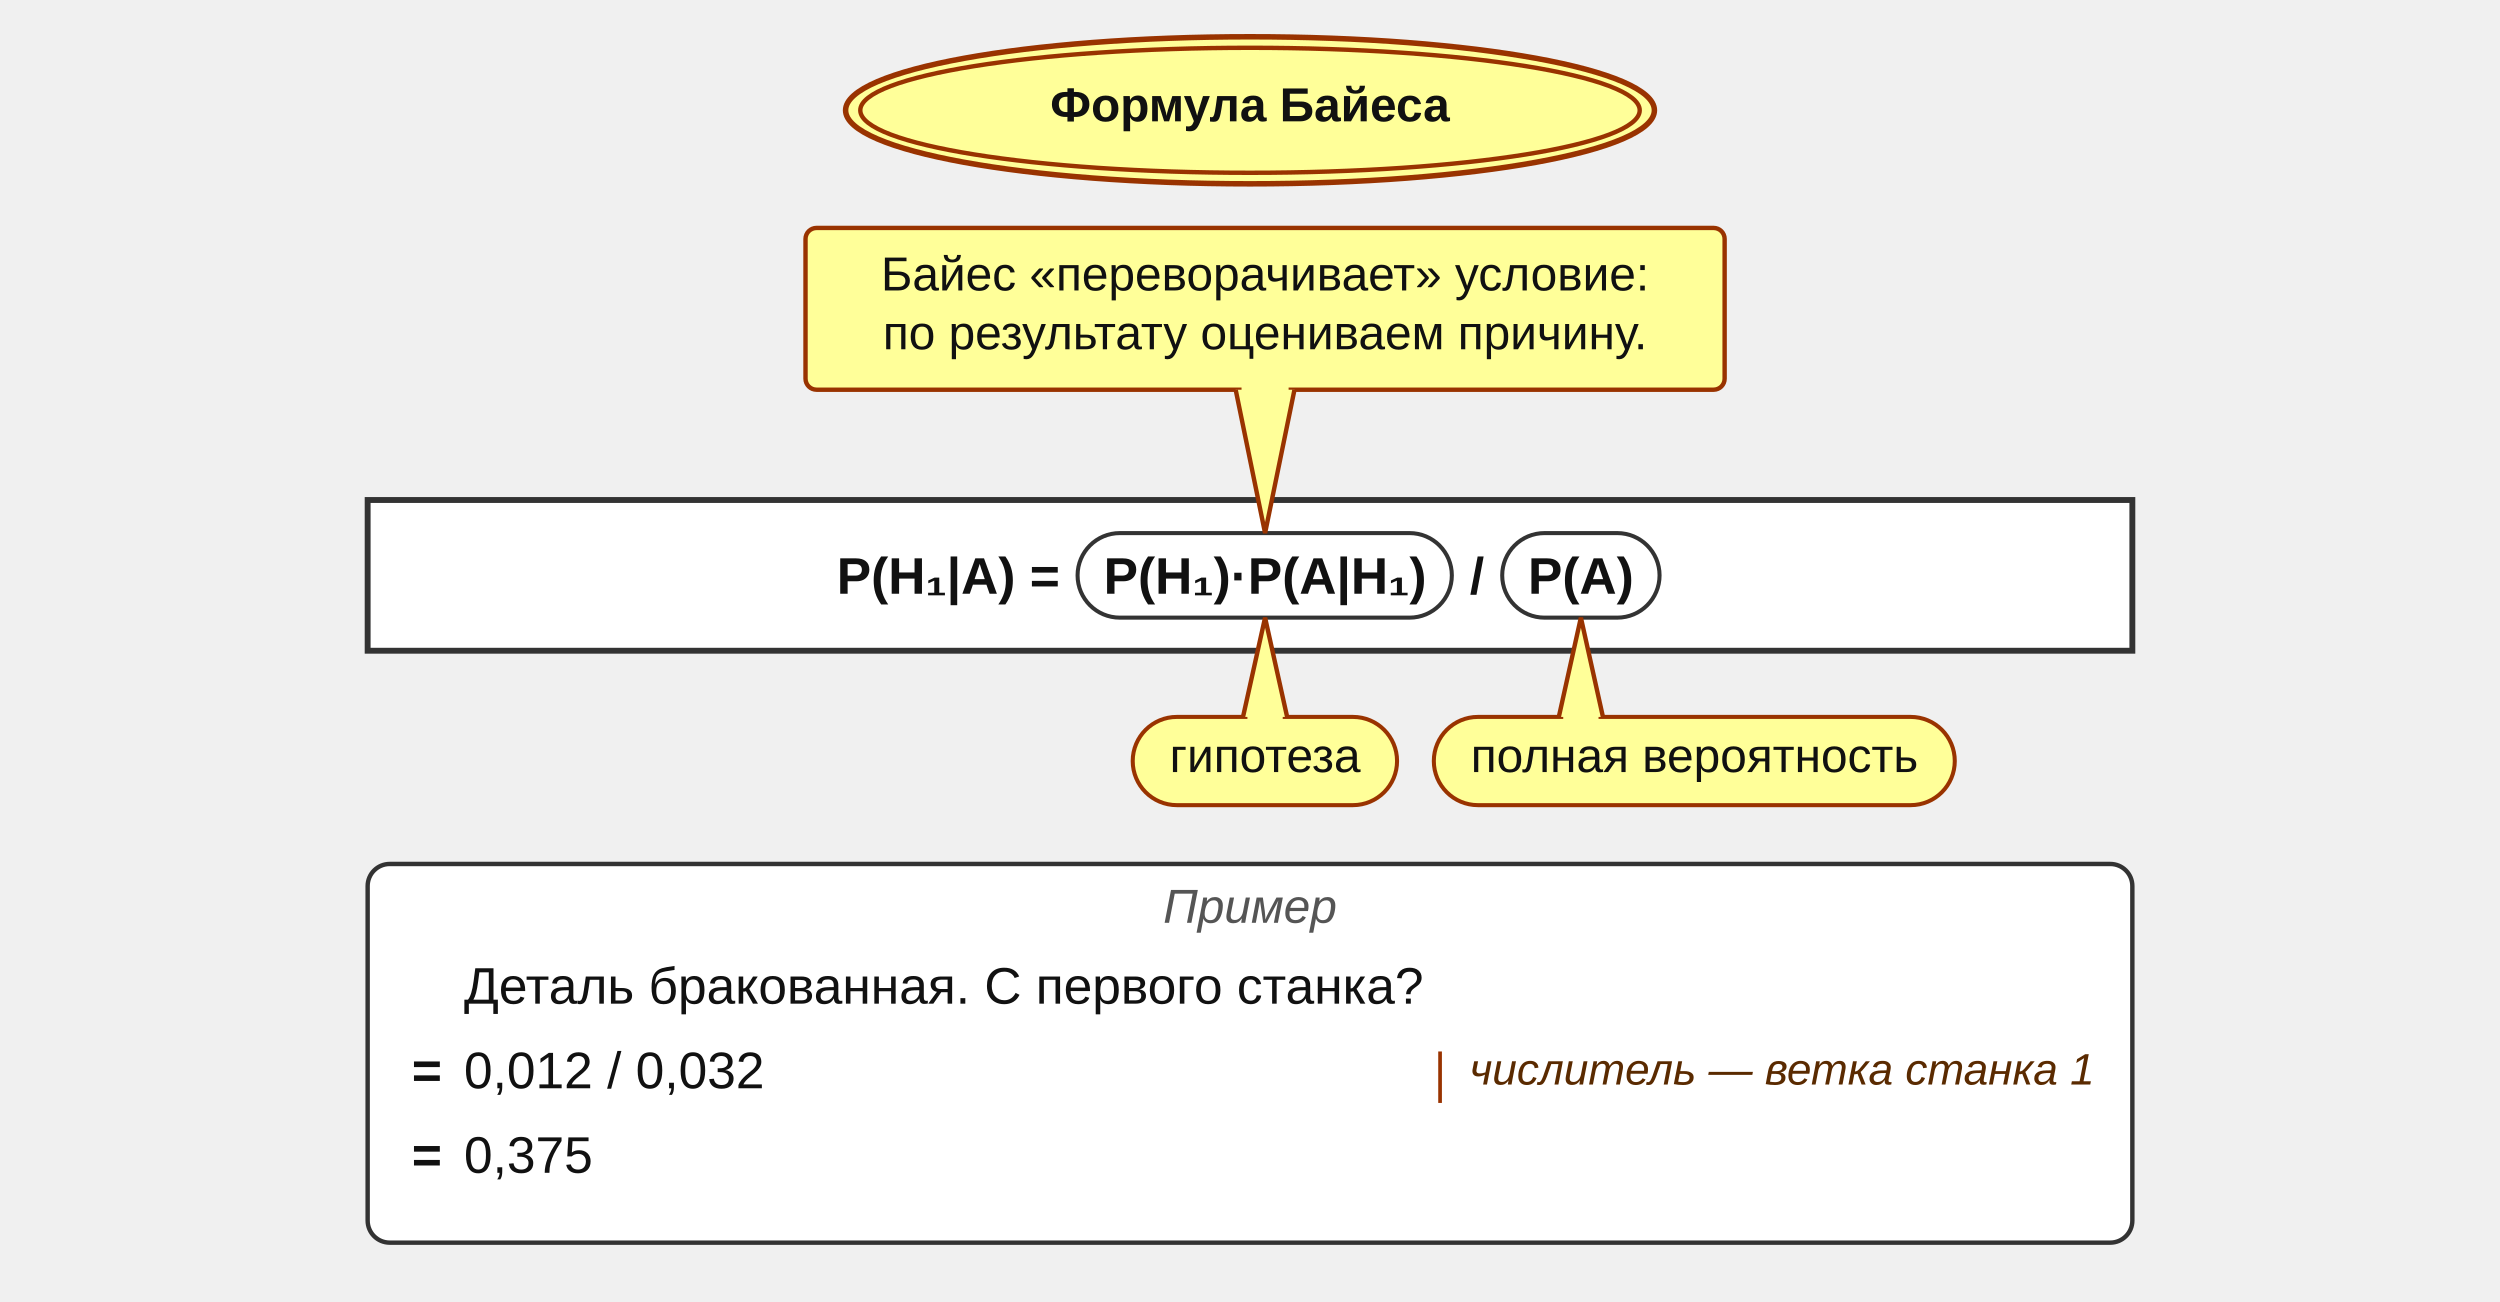
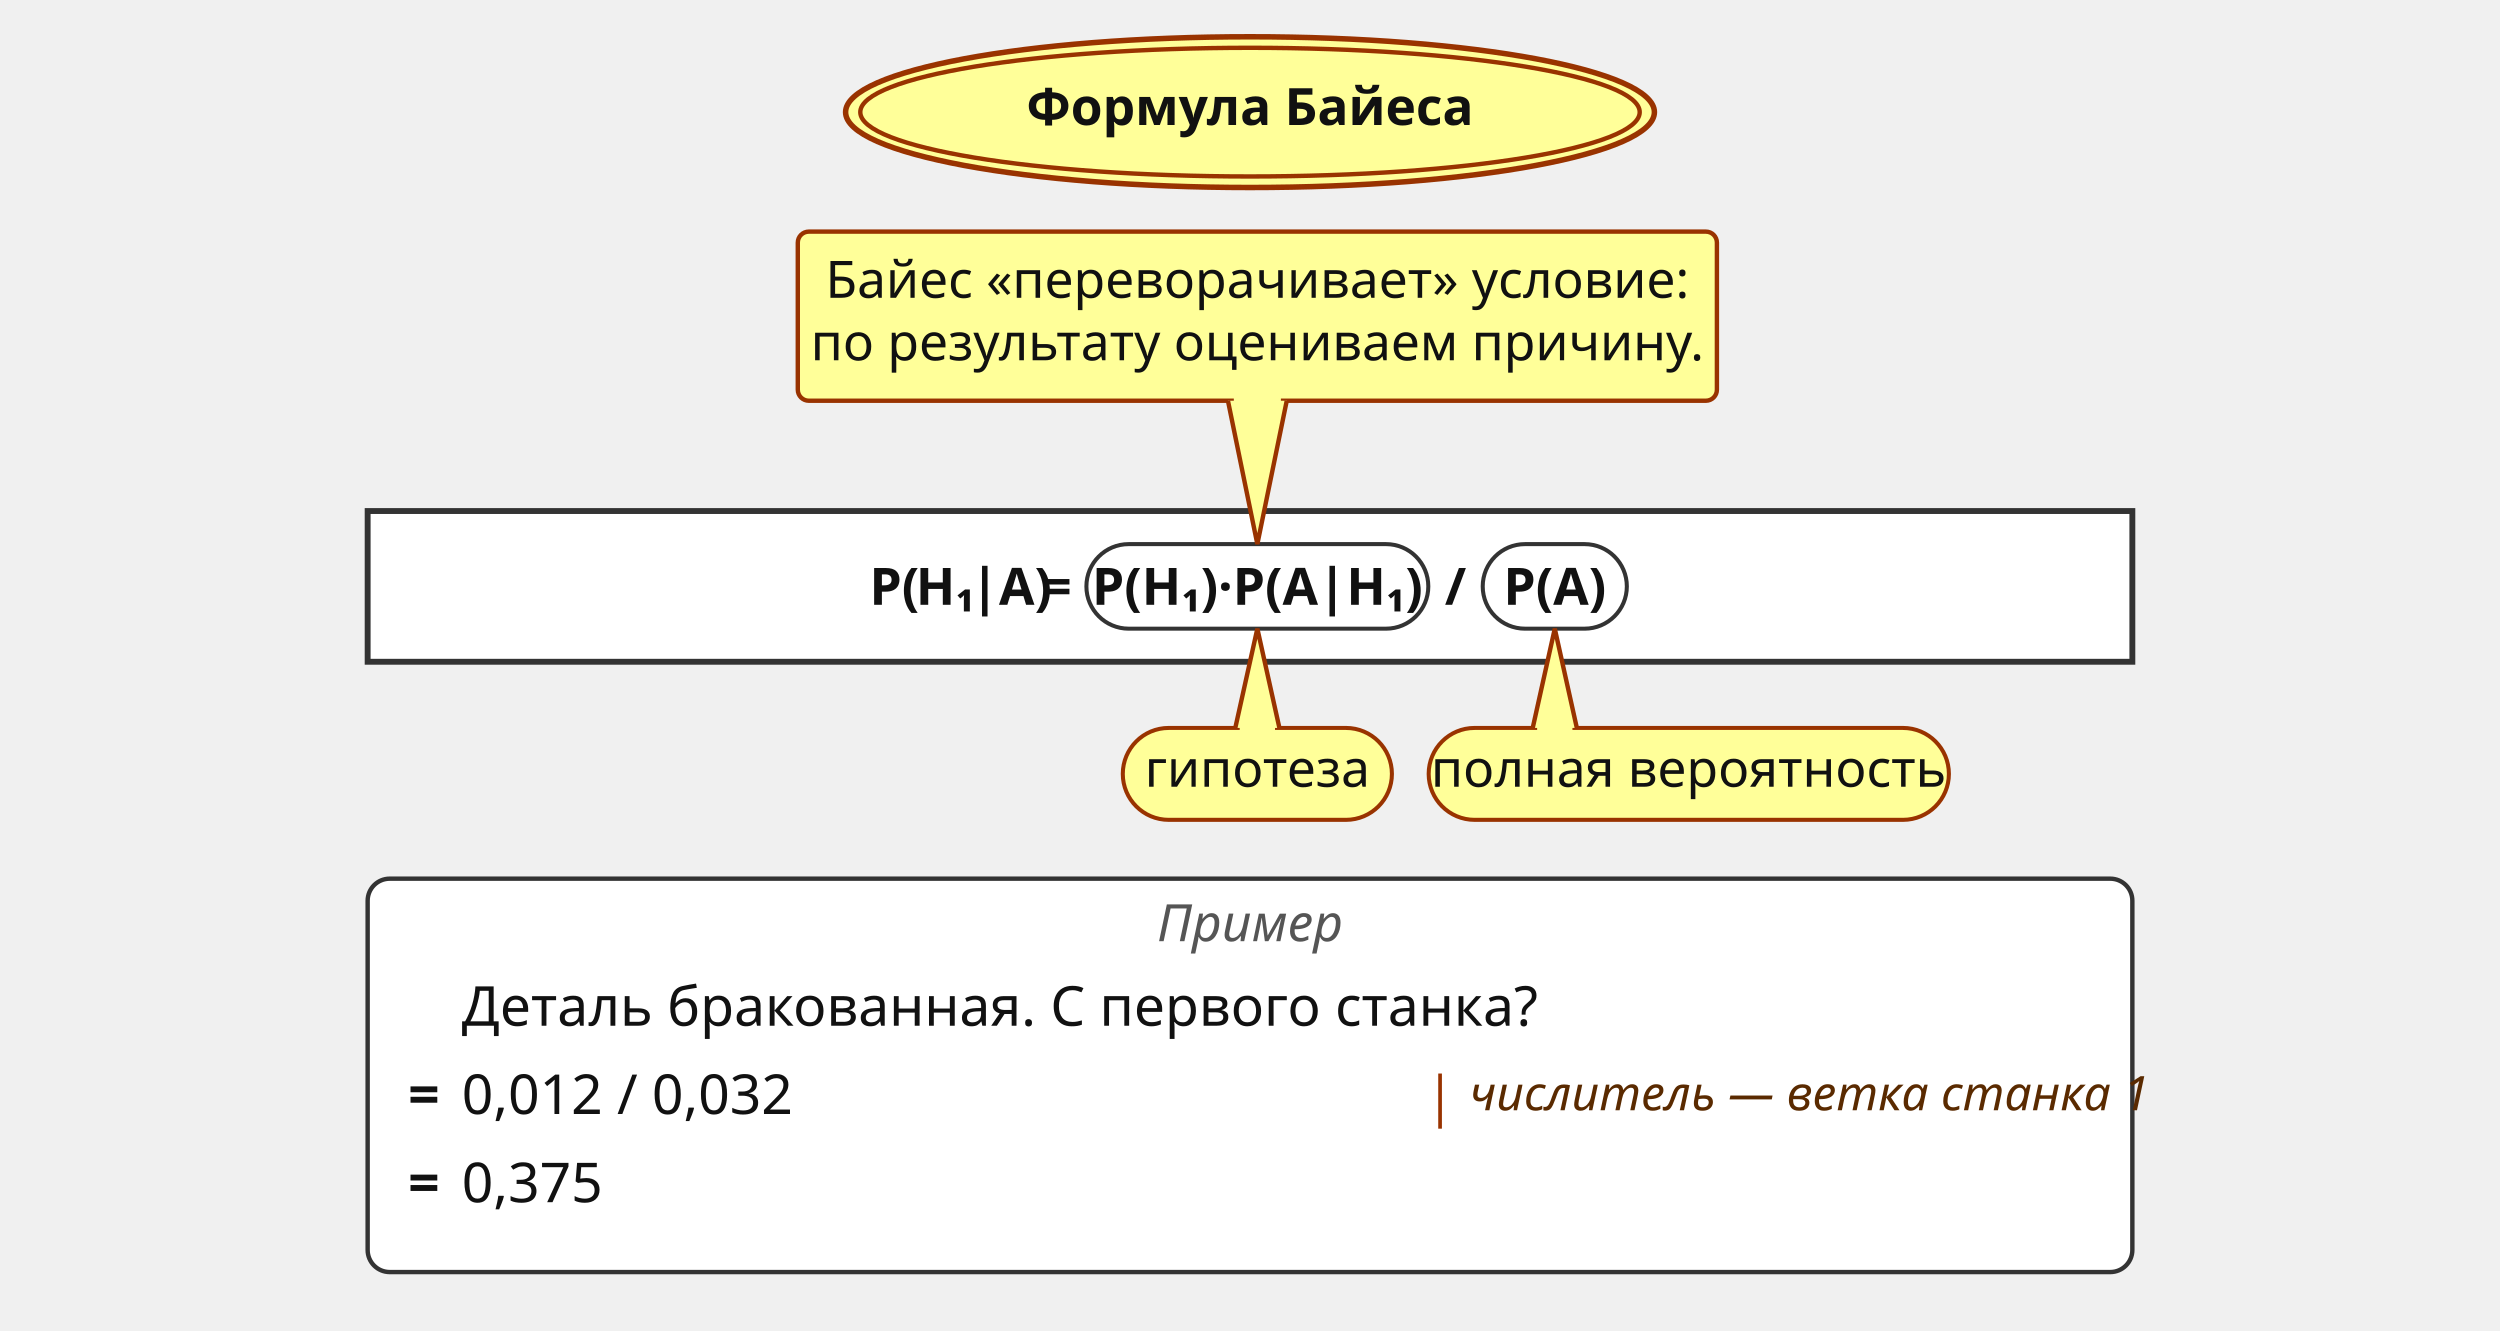
- <svg xmlns="http://www.w3.org/2000/svg" width="680" height="354" viewBox="0 0 680 354" font-family="Arial, Helvetica, sans-serif">
+ <svg xmlns="http://www.w3.org/2000/svg" width="680" height="362" viewBox="0 0 680 362" font-family="PT Sans, sans-serif">
  <g transform="translate(0.0,0.0)">
-     <ellipse cx="340.0" cy="30.0" rx="110.0" ry="20.0" fill="#FFFF99" stroke="#993300" stroke-width="1.5" />
-     <ellipse cx="340.0" cy="30.0" rx="106.0" ry="17.0" fill="none" stroke="#993300" stroke-width="1.2" />
-     <text x="340.0" y="33.0" font-size="13" text-anchor="middle" font-weight="bold" fill="#111">Формула Байеса</text>
-     <g transform="translate(10.0,62.0)">
-       <rect x="90.0" y="74.0" width="480.0" height="41.0" rx="0" fill="#FFFFFF" stroke="#333333" stroke-width="1.6" />
-       <text x="217.6" y="99.5" font-size="14" text-anchor="start" font-weight="bold" fill="#111">P(</text>
-       <text x="231.6" y="99.5" font-size="14" text-anchor="start" font-weight="bold" fill="#111">H₁</text>
-       <text x="247.5" y="99.5" font-size="14" text-anchor="start" font-weight="bold" fill="#111">|A)</text>
-       <text x="266.2" y="99.5" font-size="14" text-anchor="start" font-weight="bold" fill="#111"> </text>
-       <text x="270.1" y="99.5" font-size="14" text-anchor="start" font-weight="bold" fill="#111">=</text>
-       <text x="278.3" y="99.5" font-size="14" text-anchor="start" font-weight="bold" fill="#111"> </text>
-       <rect x="283.1" y="83.0" width="101.8" height="23.0" rx="11.5" fill="#fff" stroke="#333333" stroke-width="1.1" />
-       <text x="334.1" y="99.5" font-size="14" text-anchor="middle" font-weight="bold" fill="#111">P(H₁)·P(A|H₁)</text>
-       <text x="386.0" y="99.5" font-size="14" text-anchor="start" font-weight="bold" fill="#111"> </text>
-       <text x="389.8" y="99.5" font-size="14" text-anchor="start" font-weight="bold" fill="#111">/</text>
-       <text x="393.7" y="99.5" font-size="14" text-anchor="start" font-weight="bold" fill="#111"> </text>
-       <rect x="398.6" y="83.0" width="42.8" height="23.0" rx="11.5" fill="#fff" stroke="#333333" stroke-width="1.1" />
-       <text x="420.0" y="99.5" font-size="14" text-anchor="middle" font-weight="bold" fill="#111">P(A)</text>
-       <rect x="209.1" y="0.0" width="250.0" height="44.0" rx="3" fill="#FFFF99" stroke="#993300" stroke-width="1.2" />
+     <ellipse cx="340.0" cy="30.5" rx="110.0" ry="20.5" fill="#FFFF99" stroke="#993300" stroke-width="1.5" />
+     <ellipse cx="340.0" cy="30.5" rx="106.0" ry="17.5" fill="none" stroke="#993300" stroke-width="1.2" />
+     <text x="340.0" y="34.0" font-size="14" text-anchor="middle" font-weight="bold" fill="#111">Формула Байеса</text>
+     <g transform="translate(10.0,63.0)">
+       <rect x="90.0" y="76.0" width="480.0" height="41.0" rx="0" fill="#FFFFFF" stroke="#333333" stroke-width="1.6" />
+       <text x="226.5" y="101.5" font-size="14" text-anchor="start" font-weight="bold" fill="#111">P(</text>
+       <text x="239.1" y="101.5" font-size="14" text-anchor="start" font-weight="bold" fill="#111">H₁</text>
+       <text x="254.0" y="101.5" font-size="14" text-anchor="start" font-weight="bold" fill="#111">|A)</text>
+       <text x="270.0" y="101.5" font-size="14" text-anchor="start" font-weight="bold" fill="#111"> </text>
+       <text x="273.5" y="101.5" font-size="14" text-anchor="start" font-weight="bold" fill="#111">=</text>
+       <text x="280.9" y="101.5" font-size="14" text-anchor="start" font-weight="bold" fill="#111"> </text>
+       <rect x="285.5" y="85.0" width="93.0" height="23.0" rx="11.5" fill="#fff" stroke="#333333" stroke-width="1.1" />
+       <text x="332.0" y="101.5" font-size="14" text-anchor="middle" font-weight="bold" fill="#111">P(H₁)·P(A|H₁)</text>
+       <text x="379.5" y="101.5" font-size="14" text-anchor="start" font-weight="bold" fill="#111"> </text>
+       <text x="383.0" y="101.5" font-size="14" text-anchor="start" font-weight="bold" fill="#111">/</text>
+       <text x="388.8" y="101.5" font-size="14" text-anchor="start" font-weight="bold" fill="#111"> </text>
+       <rect x="393.3" y="85.0" width="39.2" height="23.0" rx="11.5" fill="#fff" stroke="#333333" stroke-width="1.1" />
+       <text x="412.9" y="101.5" font-size="14" text-anchor="middle" font-weight="bold" fill="#111">P(A)</text>
+       <rect x="207.0" y="0.0" width="250.0" height="46.0" rx="3" fill="#FFFF99" stroke="#993300" stroke-width="1.2" />
      <g data-k="tail">
-         <path d="M326.1,44.0L334.1,83.0L342.1,44.0" fill="#FFFF99" stroke="#993300" stroke-width="1.2" />
-         <line x1="327.7" y1="44.0" x2="340.5" y2="44.0" stroke="#FFFF99" stroke-width="2.8" />
+         <path d="M324.0,46.0L332.0,85.0L340.0,46.0" fill="#FFFF99" stroke="#993300" stroke-width="1.2" />
+         <line x1="325.6" y1="46.0" x2="338.4" y2="46.0" stroke="#FFFF99" stroke-width="2.8" />
      </g>
-       <text x="334.1" y="17.0" font-size="13" text-anchor="middle" fill="#111">Байес «переворачивает» условие:</text>
-       <text x="334.1" y="33.0" font-size="13" text-anchor="middle" fill="#111">по результату оцениваем причину.</text>
-       <rect x="298.1" y="133.0" width="71.9" height="24.0" rx="12" fill="#FFFF99" stroke="#993300" stroke-width="1.1" />
+       <text x="332.0" y="18.0" font-size="14" text-anchor="middle" fill="#111">Байес «переворачивает» условие:</text>
+       <text x="332.0" y="35.0" font-size="14" text-anchor="middle" fill="#111">по результату оцениваем причину.</text>
+       <rect x="295.4" y="135.0" width="73.2" height="25.0" rx="12.5" fill="#FFFF99" stroke="#993300" stroke-width="1.1" />
      <g data-k="tail">
-         <path d="M328.1,133.0L334.1,106.0L340.1,133.0" fill="#FFFF99" stroke="#993300" stroke-width="1.2" />
-         <line x1="329.3" y1="133.0" x2="338.9" y2="133.0" stroke="#FFFF99" stroke-width="2.8" />
+         <path d="M326.0,135.0L332.0,108.0L338.0,135.0" fill="#FFFF99" stroke="#993300" stroke-width="1.2" />
+         <line x1="327.2" y1="135.0" x2="336.8" y2="135.0" stroke="#FFFF99" stroke-width="2.8" />
      </g>
-       <text x="334.1" y="148.0" font-size="13" text-anchor="middle" fill="#111">гипотеза</text>
-       <rect x="380.0" y="133.0" width="141.7" height="24.0" rx="12" fill="#FFFF99" stroke="#993300" stroke-width="1.1" />
+       <text x="332.0" y="151.0" font-size="14" text-anchor="middle" fill="#111">гипотеза</text>
+       <rect x="378.6" y="135.0" width="141.5" height="25.0" rx="12.5" fill="#FFFF99" stroke="#993300" stroke-width="1.1" />
      <g data-k="tail">
-         <path d="M414.0,133.0L420.0,106.0L426.0,133.0" fill="#FFFF99" stroke="#993300" stroke-width="1.2" />
-         <line x1="415.2" y1="133.0" x2="424.8" y2="133.0" stroke="#FFFF99" stroke-width="2.8" />
+         <path d="M406.9,135.0L412.9,108.0L418.9,135.0" fill="#FFFF99" stroke="#993300" stroke-width="1.2" />
+         <line x1="408.1" y1="135.0" x2="417.7" y2="135.0" stroke="#FFFF99" stroke-width="2.8" />
      </g>
-       <text x="450.9" y="148.0" font-size="13" text-anchor="middle" fill="#111">полная вероятность</text>
+       <text x="449.3" y="151.0" font-size="14" text-anchor="middle" fill="#111">полная вероятность</text>
    </g>
-     <rect x="100.0" y="235.0" width="480.0" height="103.0" rx="6" fill="#FFFFFF" stroke="#333333" stroke-width="1.2" />
-     <text x="340.0" y="251.0" font-size="13" text-anchor="middle" font-style="italic" fill="#555">Пример</text>
-     <text x="120.2" y="273.0" font-size="14" text-anchor="end" font-weight="bold" fill="#111" />
-     <text x="126.2" y="273.0" font-size="14" text-anchor="start" fill="#111">Деталь бракованная. С первого станка?</text>
-     <text x="120.2" y="296.0" font-size="14" text-anchor="end" font-weight="bold" fill="#111">=</text>
-     <text x="126.2" y="296.0" font-size="14" text-anchor="start" fill="#111">0,012 / 0,032</text>
-     <line x1="391.7" y1="286.0" x2="391.7" y2="300.0" stroke="#993300" stroke-width="1" />
-     <text x="399.7" y="295.0" font-size="12" text-anchor="start" font-style="italic" fill="#5a2a00">числитель — ветка станка 1</text>
-     <text x="120.2" y="319.0" font-size="14" text-anchor="end" font-weight="bold" fill="#111">=</text>
-     <text x="126.2" y="319.0" font-size="14" text-anchor="start" fill="#111">0,375</text>
+     <rect x="100.0" y="239.0" width="480.0" height="107.0" rx="6" fill="#FFFFFF" stroke="#333333" stroke-width="1.2" />
+     <text x="340.0" y="256.0" font-size="14" text-anchor="middle" font-style="italic" fill="#555">Пример</text>
+     <text x="119.6" y="279.0" font-size="15" text-anchor="end" font-weight="bold" fill="#111" />
+     <text x="125.6" y="279.0" font-size="15" text-anchor="start" fill="#111">Деталь бракованная. С первого станка?</text>
+     <text x="119.6" y="303.0" font-size="15" text-anchor="end" font-weight="bold" fill="#111">=</text>
+     <text x="125.6" y="303.0" font-size="15" text-anchor="start" fill="#111">0,012 / 0,032</text>
+     <line x1="391.7" y1="292.0" x2="391.7" y2="307.0" stroke="#993300" stroke-width="1" />
+     <text x="399.7" y="302.0" font-size="13" text-anchor="start" font-style="italic" fill="#5a2a00">числитель — ветка станка 1</text>
+     <text x="119.6" y="327.0" font-size="15" text-anchor="end" font-weight="bold" fill="#111">=</text>
+     <text x="125.6" y="327.0" font-size="15" text-anchor="start" fill="#111">0,375</text>
  </g>
</svg>
